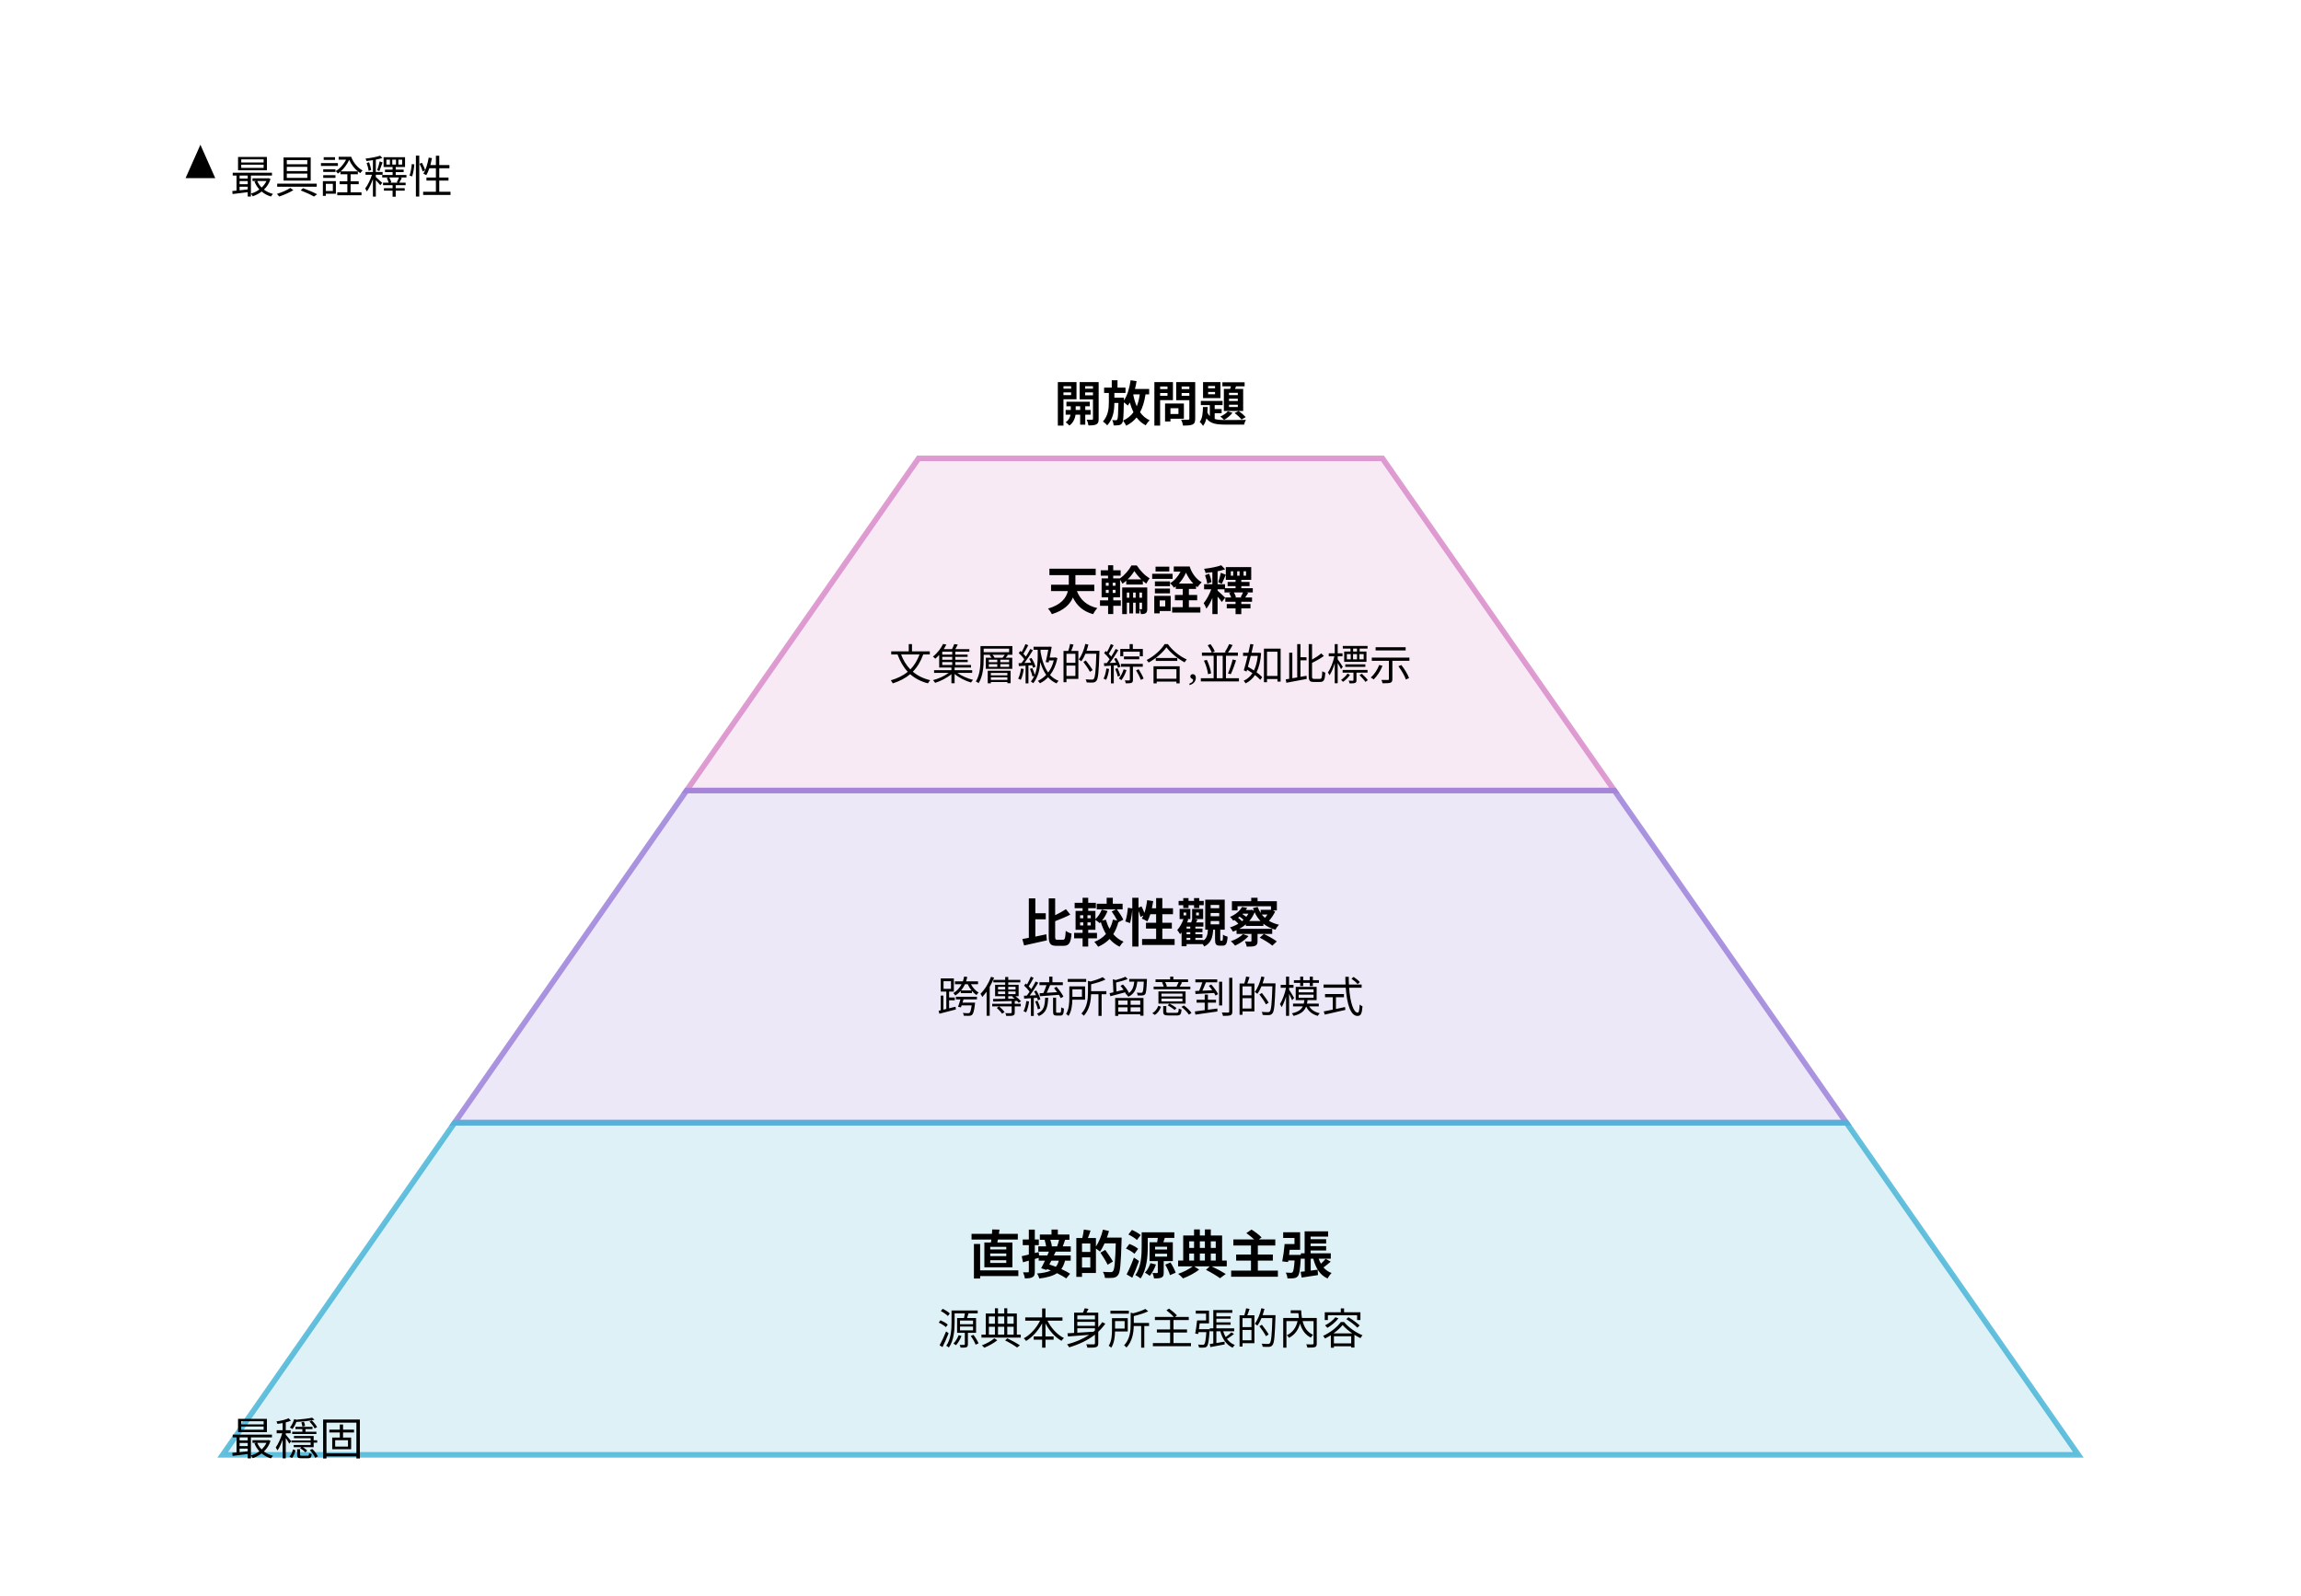
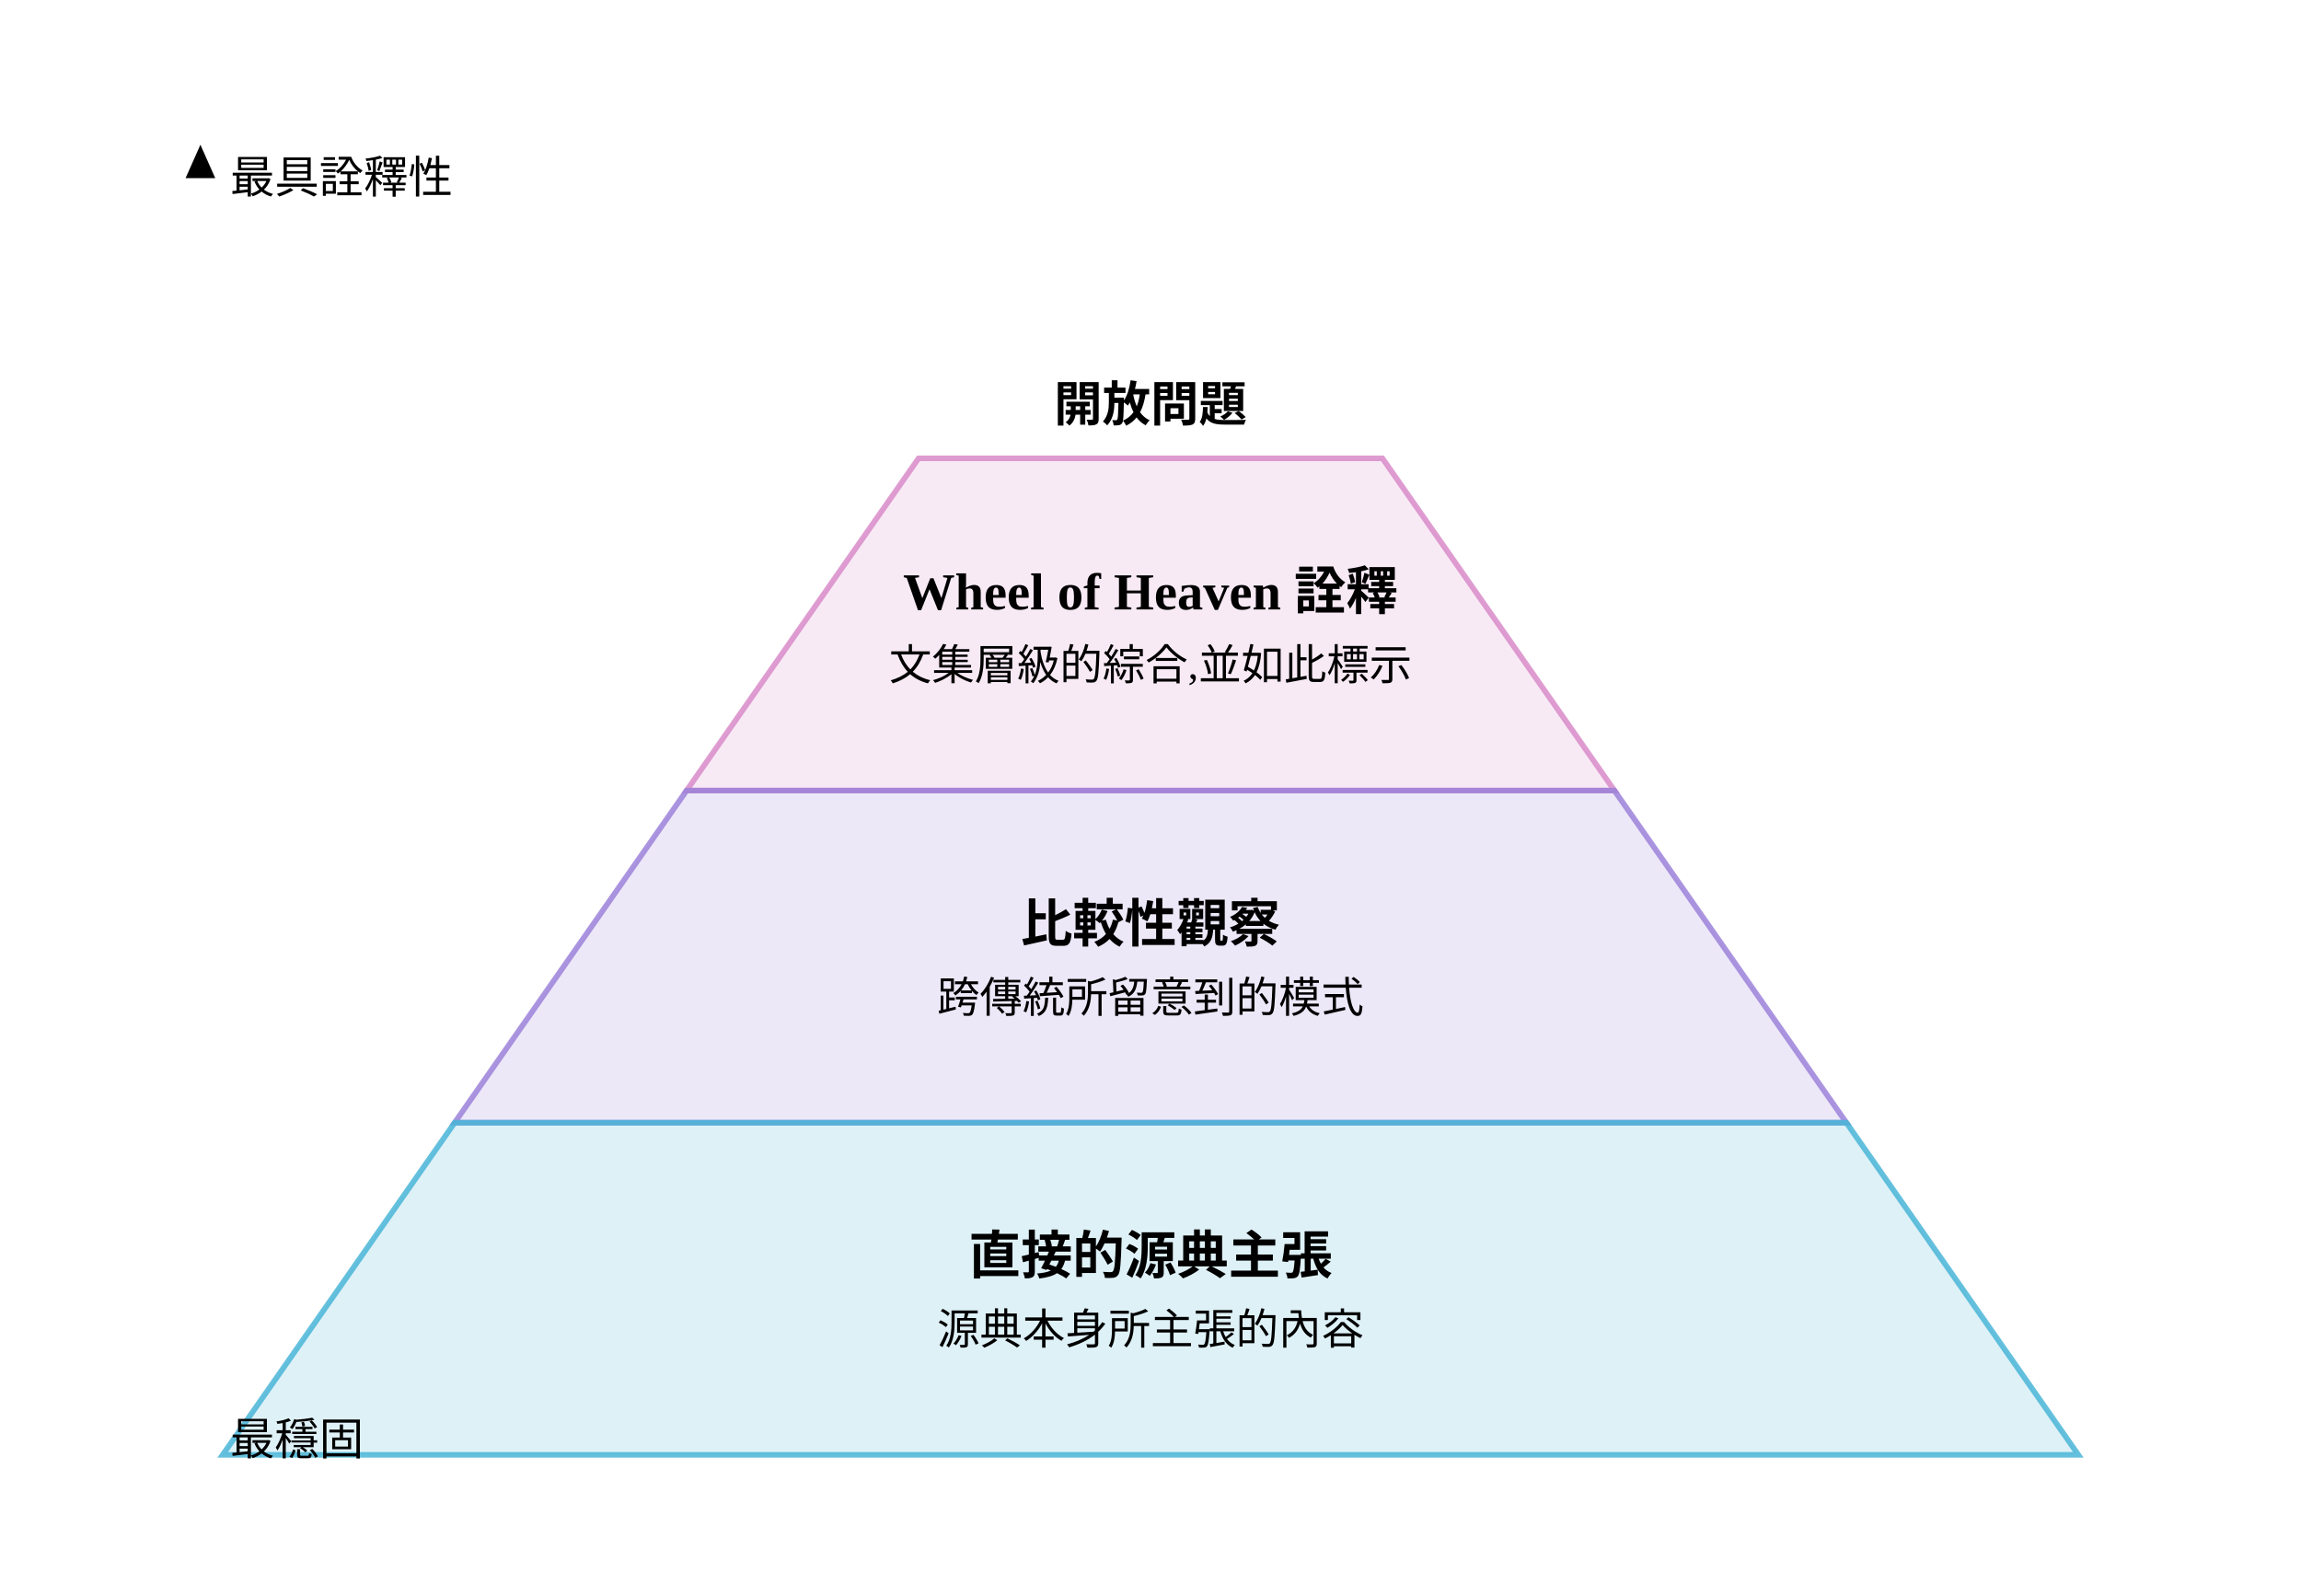
<svg xmlns="http://www.w3.org/2000/svg" viewBox="0 0 620 430" role="img" aria-labelledby="ep-t ep-d">
  <polygon points="310.0,34.0 372.5,123.5 247.5,123.5" fill="none" class="dg-muted" stroke-width="1.4" stroke-dasharray="5 4" />
  <text x="310.0" y="113.5" text-anchor="middle" class="dg-label" font-size="13" font-weight="600">開放問題</text>
  <polygon points="247.5,123.5 372.5,123.5 435.0,213.0 185.0,213.0" fill="#d88bc9" fill-opacity="0.18" stroke="#d88bc9" stroke-opacity="0.85" stroke-width="1.5" />
-   <text x="310.0" y="164.2" text-anchor="middle" class="dg-label" font-size="14" font-weight="600">天輪詮釋</text>
+   <text x="310.0" y="164.2" text-anchor="middle" class="dg-label" font-size="14" font-weight="600">Wheel of Heaven 詮釋</text>
  <text x="310.0" y="183.2" text-anchor="middle" class="dg-label--muted" font-size="11.5">文集層級的綜合,並如此標示</text>
  <polygon points="185.0,213.0 435.0,213.0 497.5,302.5 122.5,302.5" fill="#9d81d9" fill-opacity="0.18" stroke="#9d81d9" stroke-opacity="0.85" stroke-width="1.5" />
  <text x="310.0" y="253.8" text-anchor="middle" class="dg-label" font-size="14" font-weight="600">比較性觀察</text>
  <text x="310.0" y="272.8" text-anchor="middle" class="dg-label--muted" font-size="11.5">跨傳統所留意到的模式</text>
  <polygon points="122.5,302.5 497.5,302.5 560.0,392.0 60.0,392.0" fill="#49b5d7" fill-opacity="0.18" stroke="#49b5d7" stroke-opacity="0.85" stroke-width="1.5" />
  <text x="310.0" y="343.2" text-anchor="middle" class="dg-label" font-size="14" font-weight="600">直接的源典主張</text>
  <text x="310.0" y="362.2" text-anchor="middle" class="dg-label--muted" font-size="11.5">源典本身所主張的內容</text>
  <line x1="54" y1="392.0" x2="54" y2="40.0" class="dg-muted" stroke-width="1.2" />
  <path d="M 50 48.0 L 54 39.0 L 58 48.0 Z" class="dg-accent--fill" />
  <text x="62" y="392.0" text-anchor="start" class="dg-axis">最穩固</text>
  <text x="62" y="52.0" text-anchor="start" class="dg-axis">最具詮釋性</text>
</svg>
